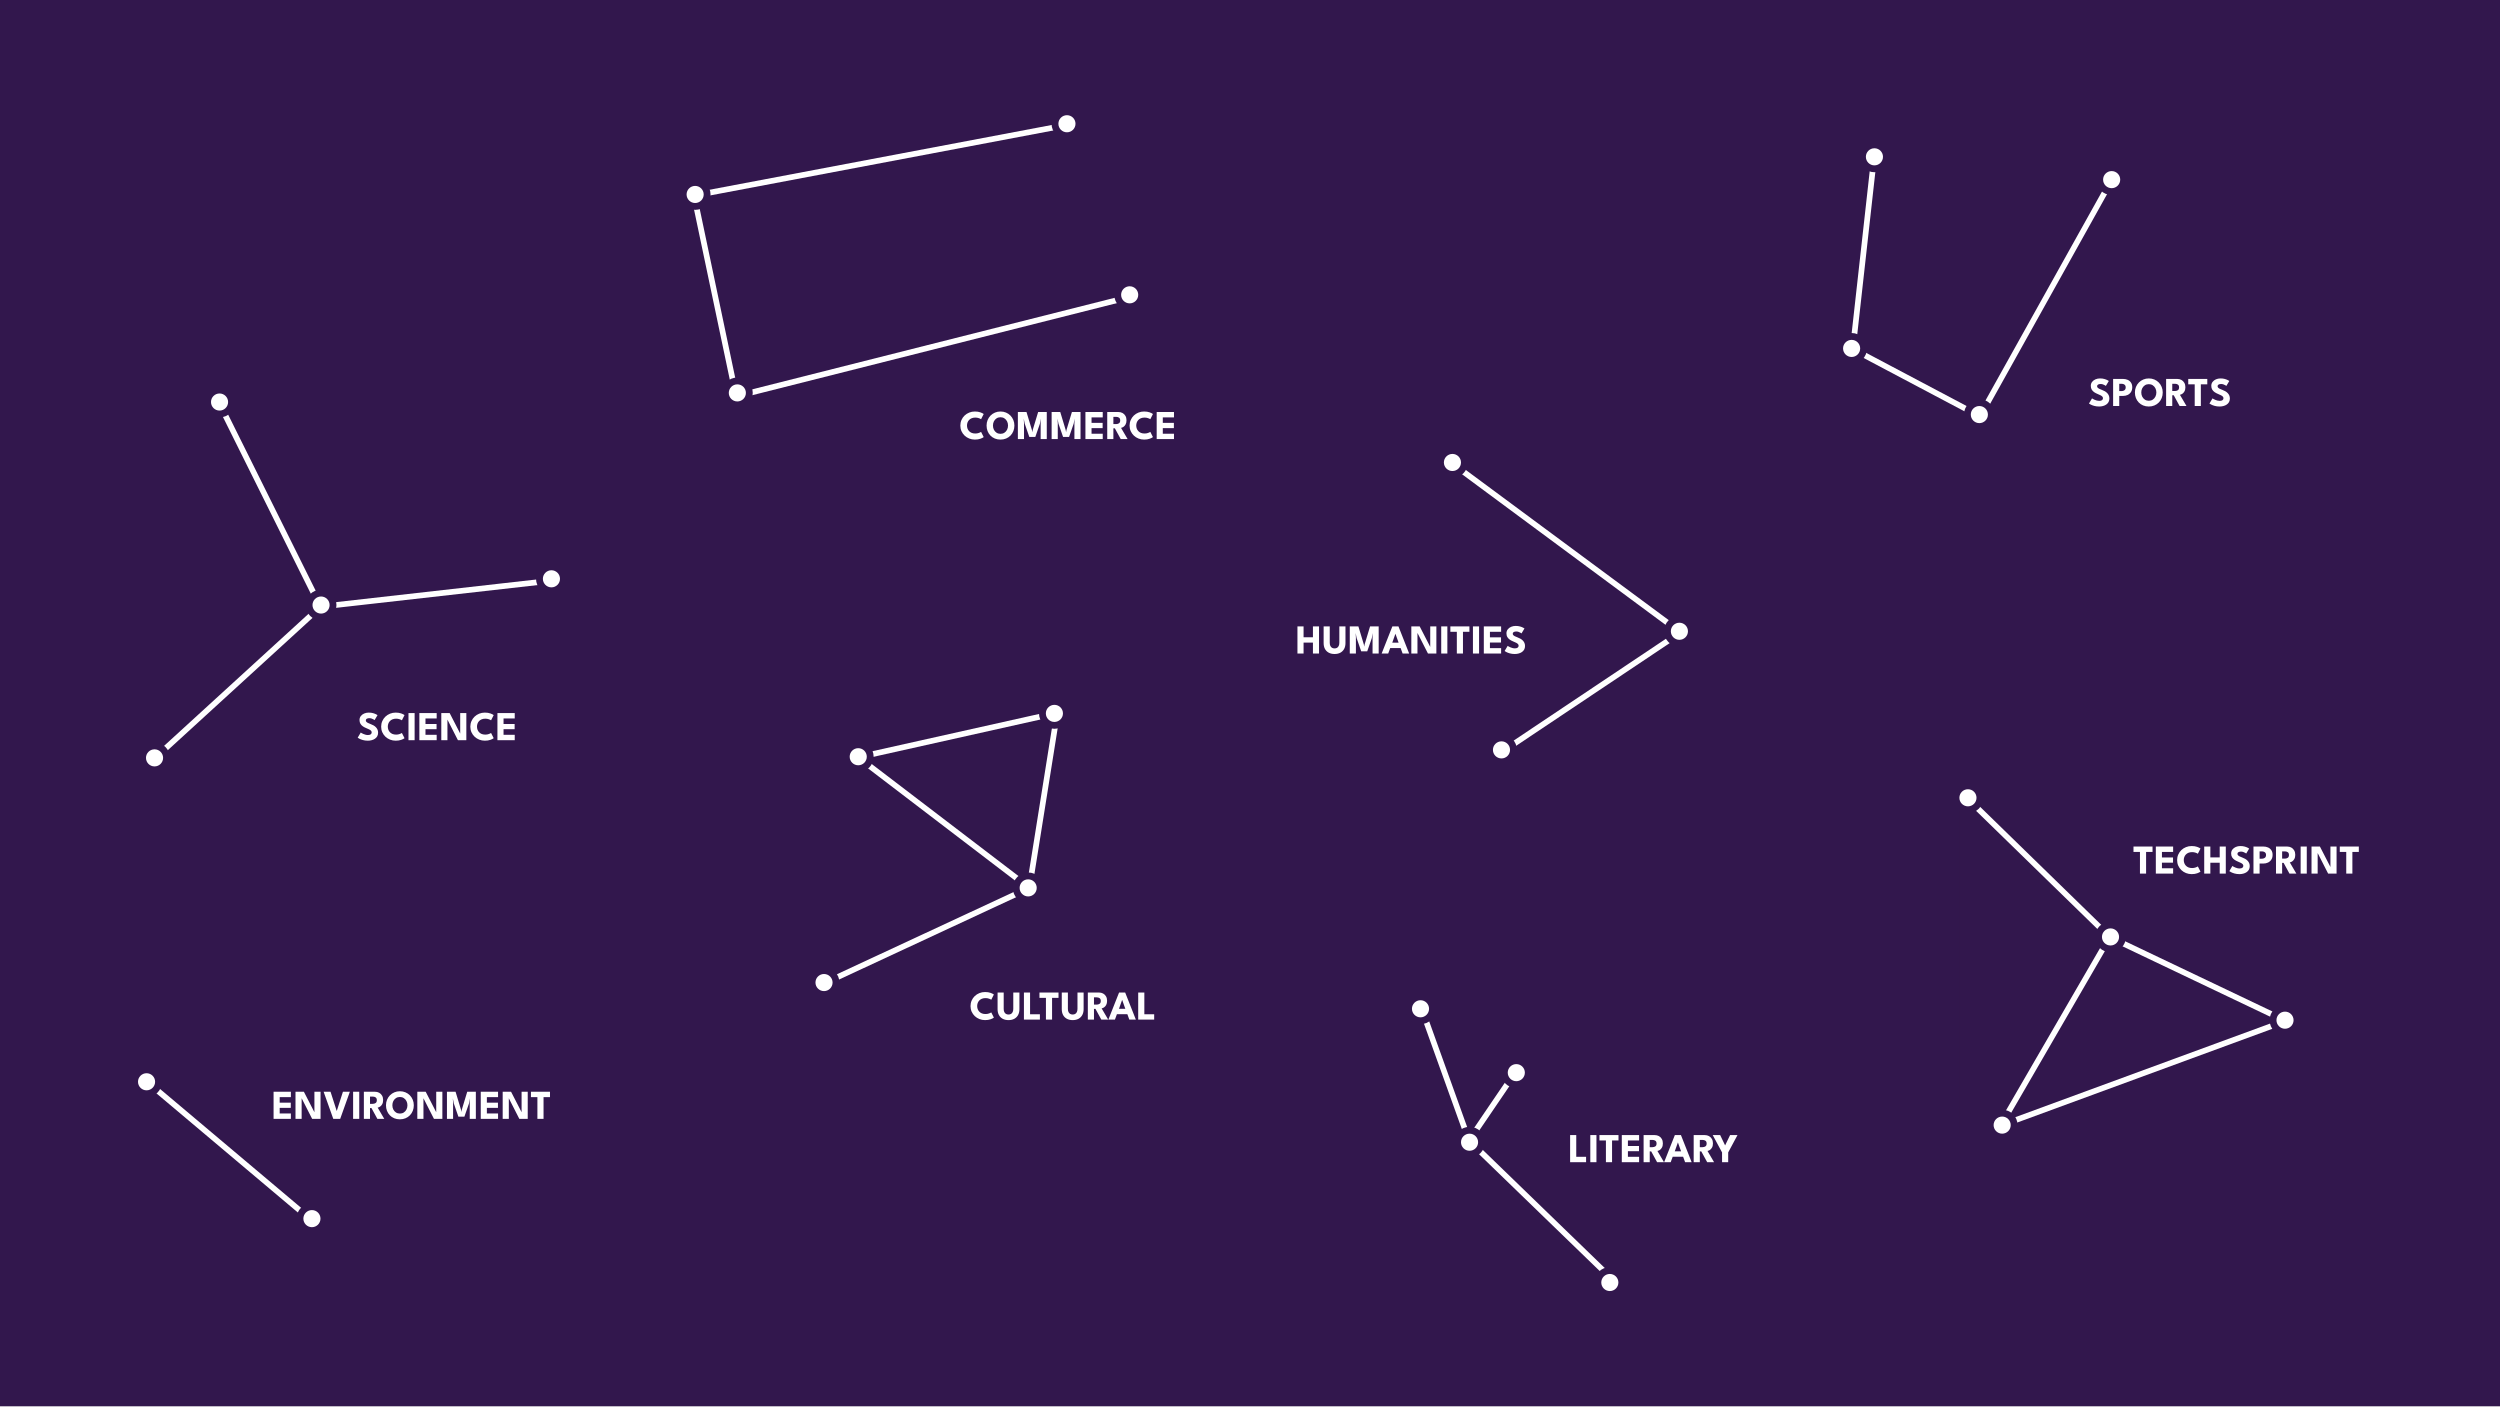
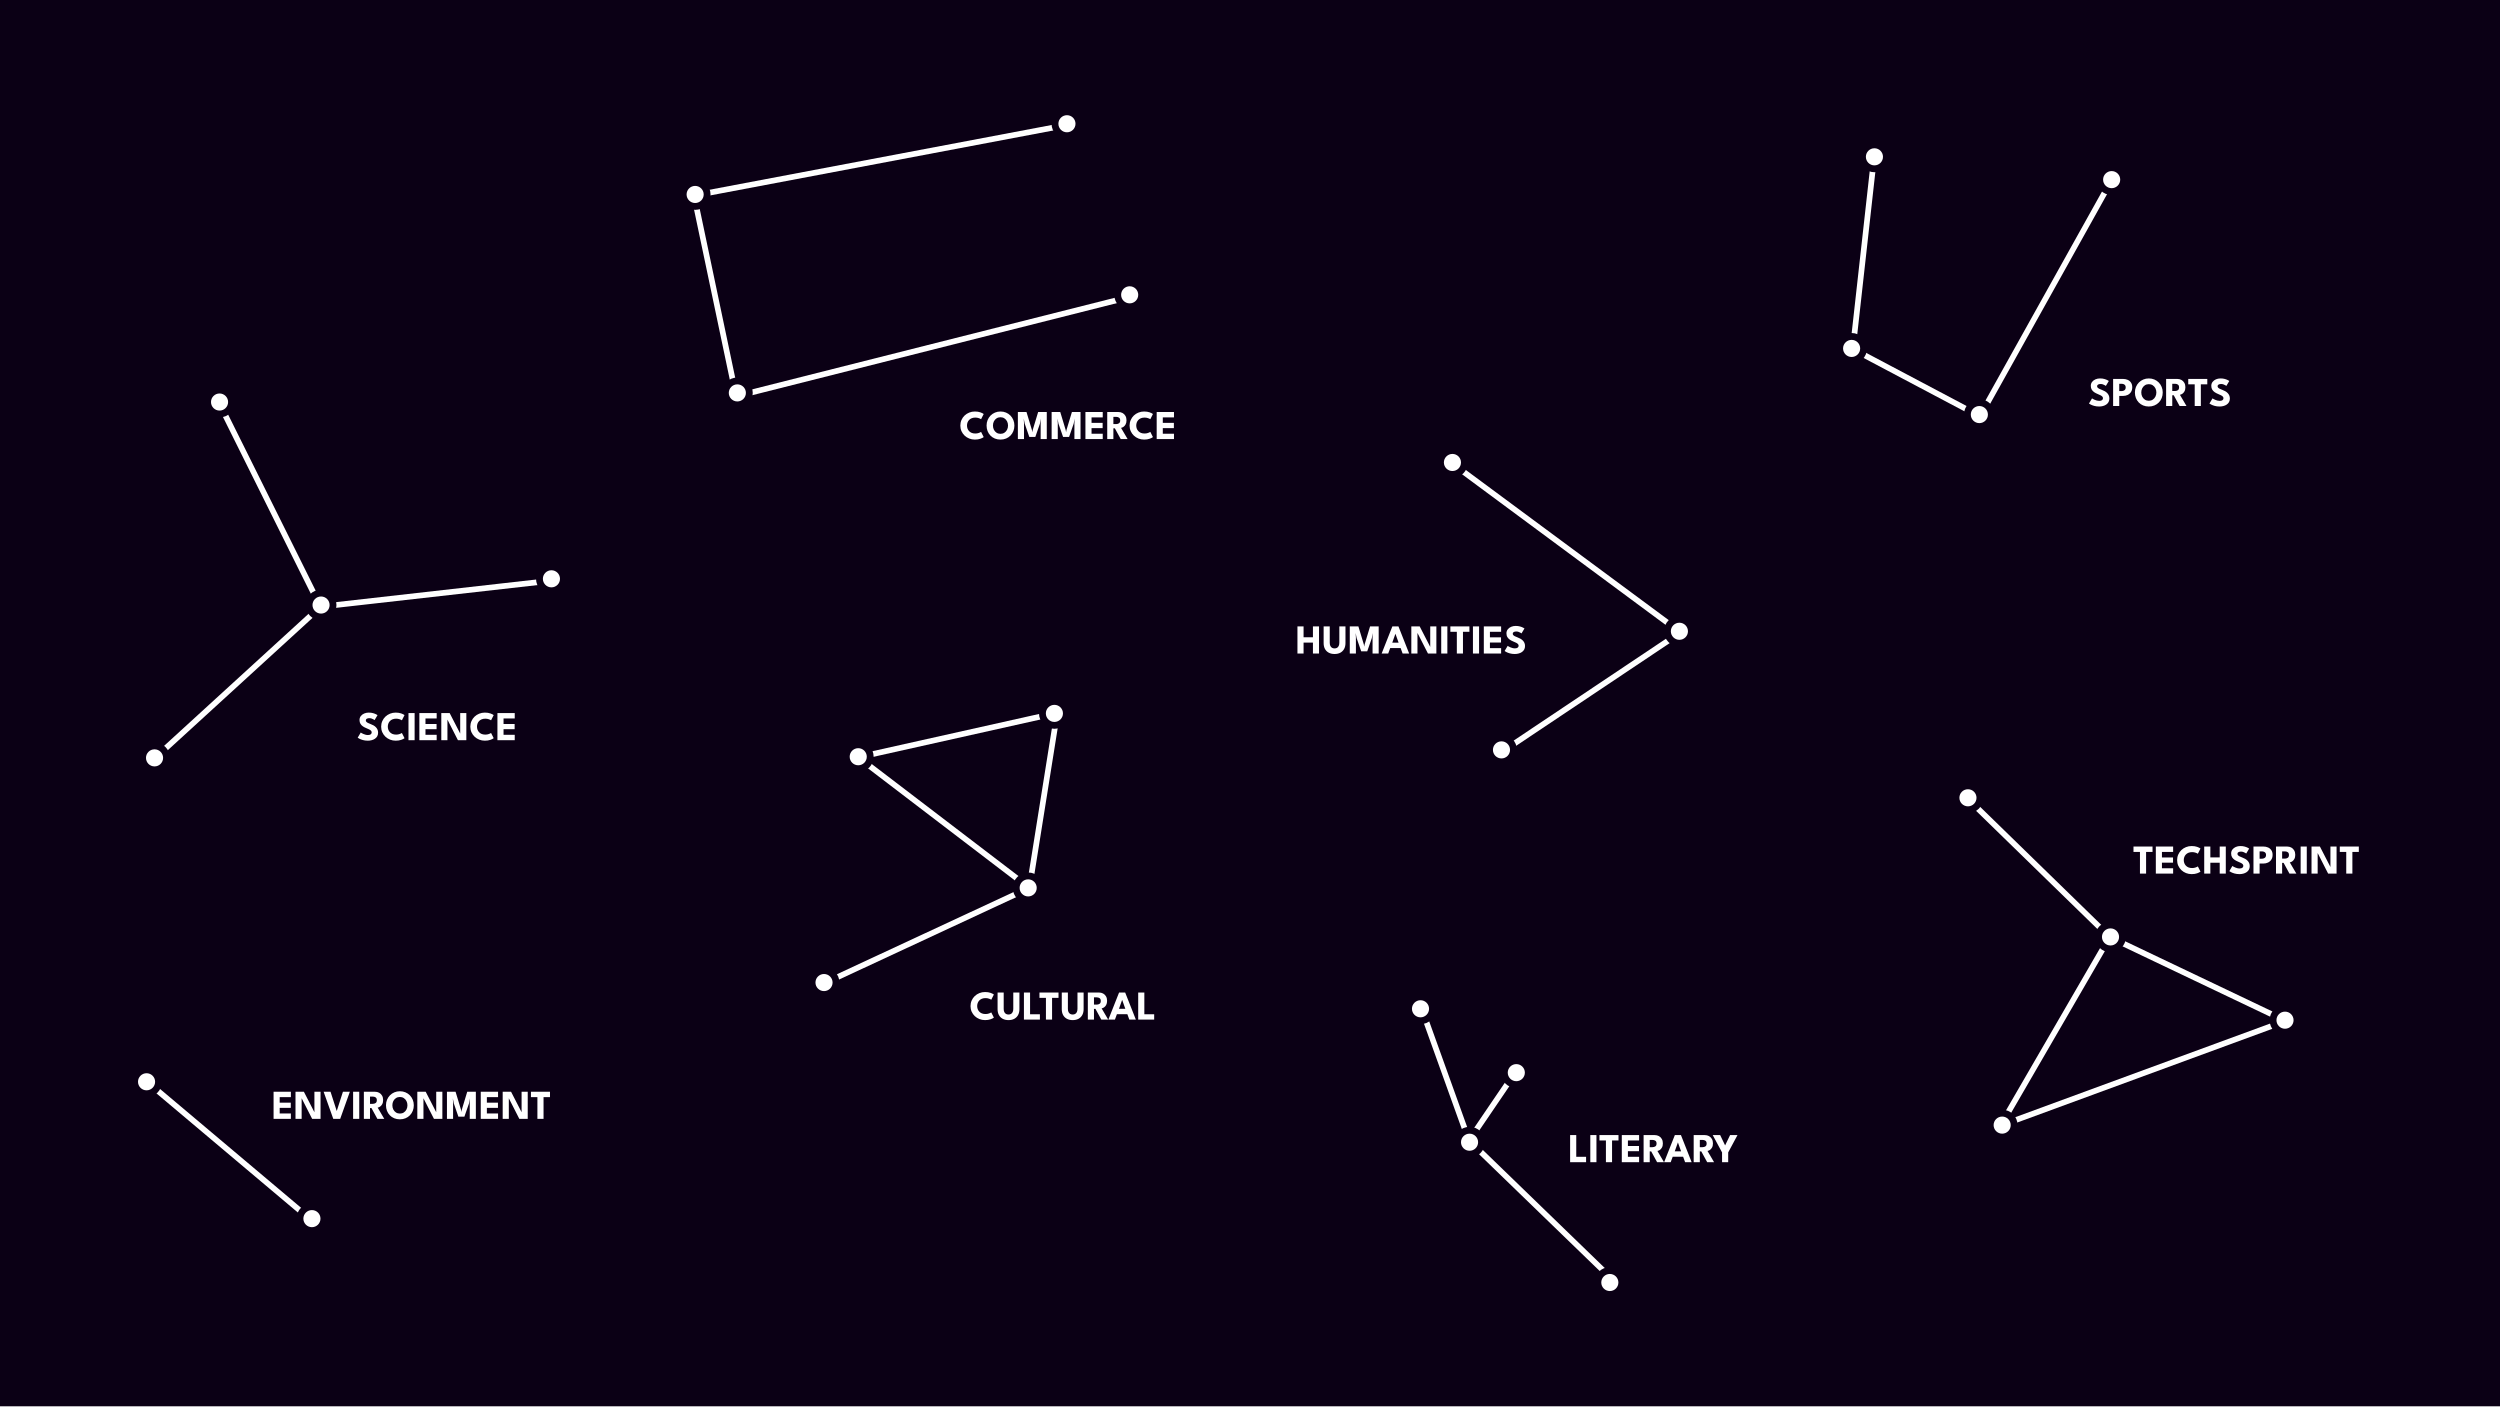
<svg xmlns="http://www.w3.org/2000/svg" width="2192" height="1233" viewBox="0 0 2192 1233" fill="none">
-   <rect width="2192" height="1233" fill="#32174D" />
+   <rect width="2192" height="1233" fill="#0b0015" />
  <g id="svg-techsprint">
-     <rect width="352" height="302" transform="translate(1718 692)" fill="#32174D" />
+     <rect width="352" height="302" transform="translate(1718 692)" fill="#0b0015" />
    <path d="M1726 701L1849.82 821.631M1849.82 821.631L2004 895.128L1753.96 987L1849.82 821.631Z" stroke="white" stroke-width="5" />
-     <circle cx="1725.5" cy="699.5" r="10.5" fill="white" stroke="#32174D" stroke-width="6" />
-     <circle cx="1755.5" cy="986.5" r="10.5" fill="white" stroke="#32174D" stroke-width="6" />
-     <circle cx="2003.5" cy="894.5" r="10.5" fill="white" stroke="#32174D" stroke-width="6" />
-     <circle cx="1850.5" cy="821.5" r="10.5" fill="white" stroke="#32174D" stroke-width="6" />
+     <circle cx="1725.5" cy="699.5" r="10.5" fill="white" stroke="#0b0015" stroke-width="6" />
+     <circle cx="1755.5" cy="986.5" r="10.5" fill="white" stroke="#0b0015" stroke-width="6" />
+     <circle cx="2003.5" cy="894.5" r="10.5" fill="white" stroke="#0b0015" stroke-width="6" />
+     <circle cx="1850.5" cy="821.5" r="10.5" fill="white" stroke="#0b0015" stroke-width="6" />
    <path d="M1876.31 746.956H1870.64V742.24H1887.34V746.956H1881.69V766H1876.31V746.956ZM1890.23 742.24H1905.4V746.956H1895.59V751.798H1905.31V756.37H1895.59V761.284H1905.4V766H1890.23V742.24ZM1922.04 761.104C1923.15 761.104 1924.15 760.942 1925.05 760.618C1925.96 760.294 1926.64 759.976 1927.08 759.664L1929.39 764.236C1928.82 764.716 1927.86 765.202 1926.49 765.694C1925.13 766.186 1923.52 766.432 1921.65 766.432C1919.89 766.432 1918.25 766.126 1916.71 765.514C1915.18 764.902 1913.82 764.044 1912.65 762.94C1911.48 761.824 1910.56 760.522 1909.89 759.034C1909.23 757.534 1908.9 755.908 1908.9 754.156C1908.9 752.404 1909.23 750.778 1909.89 749.278C1910.55 747.766 1911.46 746.452 1912.63 745.336C1913.8 744.22 1915.16 743.356 1916.7 742.744C1918.24 742.12 1919.89 741.808 1921.65 741.808C1923.52 741.808 1925.13 742.054 1926.49 742.546C1927.86 743.038 1928.82 743.524 1929.39 744.004L1927.08 748.576C1926.64 748.252 1925.96 747.934 1925.05 747.622C1924.15 747.298 1923.15 747.136 1922.04 747.136C1920.82 747.136 1919.75 747.328 1918.84 747.712C1917.93 748.084 1917.16 748.6 1916.55 749.26C1915.94 749.92 1915.48 750.664 1915.18 751.492C1914.88 752.32 1914.73 753.19 1914.73 754.102C1914.73 755.026 1914.88 755.908 1915.18 756.748C1915.48 757.576 1915.94 758.32 1916.55 758.98C1917.16 759.64 1917.93 760.162 1918.84 760.546C1919.75 760.918 1920.82 761.104 1922.04 761.104ZM1946.24 756.442H1938.03V766H1932.66V742.24H1938.03V751.744H1946.24V742.24H1951.58V766H1946.24V756.442ZM1964.31 741.808C1965.79 741.808 1967.08 741.97 1968.18 742.294C1969.29 742.618 1970.18 742.96 1970.85 743.32C1971.52 743.68 1971.93 743.92 1972.07 744.04L1969.48 748.378C1969.29 748.234 1968.96 748.024 1968.49 747.748C1968.03 747.472 1967.49 747.226 1966.85 747.01C1966.23 746.794 1965.57 746.686 1964.89 746.686C1963.97 746.686 1963.22 746.854 1962.64 747.19C1962.08 747.514 1961.79 748 1961.79 748.648C1961.79 749.092 1961.94 749.494 1962.24 749.854C1962.56 750.202 1963.02 750.538 1963.65 750.862C1964.28 751.174 1965.09 751.516 1966.06 751.888C1966.95 752.212 1967.78 752.596 1968.56 753.04C1969.34 753.484 1970.03 754.012 1970.61 754.624C1971.21 755.224 1971.69 755.92 1972.04 756.712C1972.38 757.504 1972.56 758.404 1972.56 759.412C1972.56 760.612 1972.31 761.656 1971.82 762.544C1971.33 763.42 1970.66 764.146 1969.8 764.722C1968.96 765.298 1968 765.724 1966.92 766C1965.86 766.288 1964.75 766.432 1963.59 766.432C1961.96 766.432 1960.5 766.246 1959.2 765.874C1957.92 765.502 1956.88 765.1 1956.09 764.668C1955.3 764.236 1954.82 763.948 1954.67 763.804L1957.35 759.286C1957.49 759.394 1957.77 759.568 1958.18 759.808C1958.6 760.048 1959.11 760.3 1959.71 760.564C1960.31 760.816 1960.94 761.032 1961.61 761.212C1962.3 761.392 1962.97 761.482 1963.63 761.482C1964.73 761.482 1965.56 761.272 1966.11 760.852C1966.67 760.42 1966.94 759.856 1966.94 759.16C1966.94 758.644 1966.77 758.182 1966.42 757.774C1966.07 757.366 1965.55 756.982 1964.85 756.622C1964.16 756.25 1963.29 755.86 1962.24 755.452C1961.2 755.032 1960.22 754.522 1959.31 753.922C1958.41 753.322 1957.68 752.572 1957.11 751.672C1956.55 750.772 1956.27 749.656 1956.27 748.324C1956.27 746.992 1956.64 745.84 1957.38 744.868C1958.14 743.884 1959.13 743.128 1960.35 742.6C1961.59 742.072 1962.91 741.808 1964.31 741.808ZM1975.84 742.24H1984.48C1986 742.24 1987.37 742.51 1988.6 743.05C1989.82 743.578 1990.79 744.388 1991.51 745.48C1992.25 746.56 1992.61 747.916 1992.61 749.548C1992.61 751.168 1992.25 752.548 1991.51 753.688C1990.79 754.816 1989.82 755.68 1988.6 756.28C1987.37 756.868 1986 757.162 1984.48 757.162H1981.22V766H1975.84V742.24ZM1981.22 752.914H1982.98C1983.71 752.914 1984.37 752.806 1984.94 752.59C1985.53 752.374 1986 752.032 1986.35 751.564C1986.7 751.084 1986.87 750.454 1986.87 749.674C1986.87 748.882 1986.7 748.258 1986.35 747.802C1986 747.334 1985.53 746.998 1984.94 746.794C1984.37 746.59 1983.71 746.488 1982.98 746.488H1981.22V752.914ZM1995.59 742.24H2005.28C2006.66 742.24 2007.89 742.528 2008.97 743.104C2010.05 743.68 2010.9 744.514 2011.52 745.606C2012.16 746.686 2012.48 747.976 2012.48 749.476C2012.48 750.976 2012.21 752.206 2011.67 753.166C2011.14 754.114 2010.5 754.828 2009.76 755.308C2009.01 755.776 2008.32 756.058 2007.69 756.154L2013.47 766H2007.42L2002.27 756.568H2000.97V766H1995.59V742.24ZM2000.97 752.842H2003.35C2004.31 752.842 2005.15 752.608 2005.87 752.14C2006.59 751.672 2006.95 750.844 2006.95 749.656C2006.95 748.468 2006.6 747.646 2005.89 747.19C2005.18 746.722 2004.35 746.488 2003.39 746.488H2000.97V752.842ZM2017.2 742.24H2022.58V766H2017.2V742.24ZM2031.73 747.172L2032.12 747.244V766H2026.74V742.24H2034.09L2043.72 760.96L2043.32 761.032V742.24H2048.7V766H2041.32L2031.73 747.172ZM2057.19 746.956H2051.52V742.24H2068.22V746.956H2062.57V766H2057.19V746.956Z" fill="white" />
  </g>
  <g id="svg-sports">
-     <rect width="341" height="241" transform="translate(1616 130)" fill="#32174D" />
+     <rect width="341" height="241" transform="translate(1616 130)" fill="#0b0015" />
    <path d="M1643.5 135.5L1624.5 306L1736 365L1852 157" stroke="white" stroke-width="5" />
-     <circle cx="1643.5" cy="137.5" r="10.5" fill="white" stroke="#32174D" stroke-width="6" />
-     <circle cx="1851.5" cy="157.5" r="10.5" fill="white" stroke="#32174D" stroke-width="6" />
-     <circle cx="1623.5" cy="305.5" r="10.5" fill="white" stroke="#32174D" stroke-width="6" />
-     <circle cx="1735.5" cy="363.5" r="10.5" fill="white" stroke="#32174D" stroke-width="6" />
+     <circle cx="1643.5" cy="137.5" r="10.5" fill="white" stroke="#0b0015" stroke-width="6" />
+     <circle cx="1851.5" cy="157.5" r="10.5" fill="white" stroke="#0b0015" stroke-width="6" />
+     <circle cx="1623.5" cy="305.5" r="10.5" fill="white" stroke="#0b0015" stroke-width="6" />
+     <circle cx="1735.5" cy="363.5" r="10.5" fill="white" stroke="#0b0015" stroke-width="6" />
    <path d="M1841.26 331.808C1842.73 331.808 1844.02 331.97 1845.13 332.294C1846.23 332.618 1847.12 332.96 1847.79 333.32C1848.46 333.68 1848.87 333.92 1849.02 334.04L1846.42 338.378C1846.23 338.234 1845.9 338.024 1845.43 337.748C1844.98 337.472 1844.43 337.226 1843.8 337.01C1843.17 336.794 1842.52 336.686 1841.83 336.686C1840.91 336.686 1840.16 336.854 1839.58 337.19C1839.02 337.514 1838.74 338 1838.74 338.648C1838.74 339.092 1838.89 339.494 1839.19 339.854C1839.5 340.202 1839.97 340.538 1840.59 340.862C1841.23 341.174 1842.03 341.516 1843 341.888C1843.89 342.212 1844.73 342.596 1845.51 343.04C1846.29 343.484 1846.97 344.012 1847.56 344.624C1848.16 345.224 1848.63 345.92 1848.98 346.712C1849.33 347.504 1849.5 348.404 1849.5 349.412C1849.5 350.612 1849.26 351.656 1848.76 352.544C1848.27 353.42 1847.6 354.146 1846.75 354.722C1845.91 355.298 1844.95 355.724 1843.87 356C1842.8 356.288 1841.69 356.432 1840.54 356.432C1838.91 356.432 1837.44 356.246 1836.15 355.874C1834.86 355.502 1833.82 355.1 1833.03 354.668C1832.24 354.236 1831.77 353.948 1831.61 353.804L1834.29 349.286C1834.44 349.394 1834.71 349.568 1835.12 349.808C1835.54 350.048 1836.05 350.3 1836.65 350.564C1837.25 350.816 1837.89 351.032 1838.56 351.212C1839.24 351.392 1839.91 351.482 1840.57 351.482C1841.68 351.482 1842.51 351.272 1843.06 350.852C1843.61 350.42 1843.89 349.856 1843.89 349.16C1843.89 348.644 1843.71 348.182 1843.36 347.774C1843.02 347.366 1842.49 346.982 1841.8 346.622C1841.1 346.25 1840.23 345.86 1839.19 345.452C1838.14 345.032 1837.17 344.522 1836.25 343.922C1835.35 343.322 1834.62 342.572 1834.06 341.672C1833.49 340.772 1833.21 339.656 1833.21 338.324C1833.21 336.992 1833.58 335.84 1834.33 334.868C1835.08 333.884 1836.07 333.128 1837.3 332.6C1838.53 332.072 1839.85 331.808 1841.26 331.808ZM1852.78 332.24H1861.42C1862.94 332.24 1864.32 332.51 1865.54 333.05C1866.77 333.578 1867.74 334.388 1868.46 335.48C1869.19 336.56 1869.56 337.916 1869.56 339.548C1869.56 341.168 1869.19 342.548 1868.46 343.688C1867.74 344.816 1866.77 345.68 1865.54 346.28C1864.32 346.868 1862.94 347.162 1861.42 347.162H1858.16V356H1852.78V332.24ZM1858.16 342.914H1859.93C1860.66 342.914 1861.31 342.806 1861.89 342.59C1862.48 342.374 1862.94 342.032 1863.29 341.564C1863.64 341.084 1863.81 340.454 1863.81 339.674C1863.81 338.882 1863.64 338.258 1863.29 337.802C1862.94 337.334 1862.48 336.998 1861.89 336.794C1861.31 336.59 1860.66 336.488 1859.93 336.488H1858.16V342.914ZM1877.48 344.102C1877.48 345.458 1877.76 346.688 1878.31 347.792C1878.88 348.884 1879.65 349.754 1880.63 350.402C1881.63 351.05 1882.78 351.374 1884.09 351.374C1885.4 351.374 1886.54 351.05 1887.53 350.402C1888.52 349.754 1889.3 348.884 1889.85 347.792C1890.41 346.688 1890.7 345.458 1890.7 344.102C1890.7 342.746 1890.41 341.522 1889.85 340.43C1889.3 339.338 1888.52 338.468 1887.53 337.82C1886.54 337.16 1885.4 336.83 1884.09 336.83C1882.78 336.83 1881.63 337.16 1880.63 337.82C1879.65 338.468 1878.88 339.338 1878.31 340.43C1877.76 341.522 1877.48 342.746 1877.48 344.102ZM1871.89 344.102C1871.89 342.374 1872.19 340.766 1872.8 339.278C1873.42 337.778 1874.27 336.47 1875.38 335.354C1876.48 334.238 1877.78 333.368 1879.27 332.744C1880.75 332.12 1882.36 331.808 1884.09 331.808C1885.84 331.808 1887.46 332.12 1888.93 332.744C1890.42 333.368 1891.71 334.238 1892.8 335.354C1893.91 336.47 1894.76 337.778 1895.36 339.278C1895.97 340.766 1896.28 342.374 1896.28 344.102C1896.28 345.842 1895.98 347.462 1895.39 348.962C1894.81 350.45 1893.97 351.758 1892.87 352.886C1891.78 354.002 1890.49 354.872 1889 355.496C1887.52 356.12 1885.88 356.432 1884.09 356.432C1882.27 356.432 1880.6 356.12 1879.1 355.496C1877.62 354.872 1876.33 354.002 1875.25 352.886C1874.17 351.758 1873.34 350.45 1872.75 348.962C1872.17 347.462 1871.89 345.842 1871.89 344.102ZM1899.25 332.24H1908.94C1910.32 332.24 1911.55 332.528 1912.63 333.104C1913.71 333.68 1914.56 334.514 1915.18 335.606C1915.82 336.686 1916.14 337.976 1916.14 339.476C1916.14 340.976 1915.87 342.206 1915.33 343.166C1914.8 344.114 1914.16 344.828 1913.42 345.308C1912.68 345.776 1911.99 346.058 1911.35 346.154L1917.13 356H1911.08L1905.93 346.568H1904.64V356H1899.25V332.24ZM1904.64 342.842H1907.01C1907.97 342.842 1908.81 342.608 1909.53 342.14C1910.25 341.672 1910.61 340.844 1910.61 339.656C1910.61 338.468 1910.26 337.646 1909.55 337.19C1908.84 336.722 1908.01 336.488 1907.05 336.488H1904.64V342.842ZM1924.32 336.956H1918.65V332.24H1935.35V336.956H1929.7V356H1924.32V336.956ZM1946.9 331.808C1948.38 331.808 1949.67 331.97 1950.77 332.294C1951.88 332.618 1952.76 332.96 1953.44 333.32C1954.11 333.68 1954.52 333.92 1954.66 334.04L1952.07 338.378C1951.88 338.234 1951.55 338.024 1951.08 337.748C1950.62 337.472 1950.08 337.226 1949.44 337.01C1948.82 336.794 1948.16 336.686 1947.48 336.686C1946.55 336.686 1945.8 336.854 1945.23 337.19C1944.66 337.514 1944.38 338 1944.38 338.648C1944.38 339.092 1944.53 339.494 1944.83 339.854C1945.14 340.202 1945.61 340.538 1946.24 340.862C1946.87 341.174 1947.68 341.516 1948.65 341.888C1949.54 342.212 1950.37 342.596 1951.15 343.04C1951.93 343.484 1952.61 344.012 1953.2 344.624C1953.8 345.224 1954.28 345.92 1954.62 346.712C1954.97 347.504 1955.15 348.404 1955.15 349.412C1955.15 350.612 1954.9 351.656 1954.41 352.544C1953.92 353.42 1953.24 354.146 1952.39 354.722C1951.55 355.298 1950.59 355.724 1949.51 356C1948.44 356.288 1947.33 356.432 1946.18 356.432C1944.55 356.432 1943.09 356.246 1941.79 355.874C1940.51 355.502 1939.47 355.1 1938.68 354.668C1937.88 354.236 1937.41 353.948 1937.25 353.804L1939.94 349.286C1940.08 349.394 1940.36 349.568 1940.76 349.808C1941.18 350.048 1941.69 350.3 1942.29 350.564C1942.89 350.816 1943.53 351.032 1944.2 351.212C1944.89 351.392 1945.56 351.482 1946.22 351.482C1947.32 351.482 1948.15 351.272 1948.7 350.852C1949.25 350.42 1949.53 349.856 1949.53 349.16C1949.53 348.644 1949.36 348.182 1949.01 347.774C1948.66 347.366 1948.14 346.982 1947.44 346.622C1946.75 346.25 1945.88 345.86 1944.83 345.452C1943.79 345.032 1942.81 344.522 1941.9 343.922C1941 343.322 1940.27 342.572 1939.7 341.672C1939.14 340.772 1938.86 339.656 1938.86 338.324C1938.86 336.992 1939.23 335.84 1939.97 334.868C1940.73 333.884 1941.72 333.128 1942.94 332.6C1944.18 332.072 1945.5 331.808 1946.9 331.808Z" fill="white" />
  </g>
  <g id="svg-literary">
-     <rect width="286" height="255" transform="translate(1238 877)" fill="#32174D" />
+     <rect width="286" height="255" transform="translate(1238 877)" fill="#0b0015" />
    <path d="M1246.5 884.5L1288 1000M1288 1000L1413.5 1121.5M1288 1000L1330.5 937.5" stroke="white" stroke-width="5" />
-     <circle cx="1288.5" cy="1001.5" r="10.5" fill="white" stroke="#32174D" stroke-width="6" />
-     <circle cx="1411.5" cy="1124.5" r="10.5" fill="white" stroke="#32174D" stroke-width="6" />
-     <circle cx="1329.5" cy="940.5" r="10.5" fill="white" stroke="#32174D" stroke-width="6" />
-     <circle cx="1245.5" cy="884.5" r="10.5" fill="white" stroke="#32174D" stroke-width="6" />
+     <circle cx="1288.5" cy="1001.5" r="10.5" fill="white" stroke="#0b0015" stroke-width="6" />
+     <circle cx="1411.5" cy="1124.5" r="10.5" fill="white" stroke="#0b0015" stroke-width="6" />
+     <circle cx="1329.5" cy="940.5" r="10.5" fill="white" stroke="#0b0015" stroke-width="6" />
+     <circle cx="1245.5" cy="884.5" r="10.5" fill="white" stroke="#0b0015" stroke-width="6" />
    <path d="M1376.68 995.24H1382.06V1014.28H1390.68V1019H1376.68V995.24ZM1394.38 995.24H1399.76V1019H1394.38V995.24ZM1408.07 999.956H1402.4V995.24H1419.1V999.956H1413.45V1019H1408.07V999.956ZM1421.99 995.24H1437.16V999.956H1427.35V1004.8H1437.07V1009.37H1427.35V1014.28H1437.16V1019H1421.99V995.24ZM1441.11 995.24H1450.8C1452.18 995.24 1453.41 995.528 1454.49 996.104C1455.57 996.68 1456.42 997.514 1457.04 998.606C1457.68 999.686 1458 1000.98 1458 1002.48C1458 1003.98 1457.73 1005.21 1457.19 1006.17C1456.66 1007.11 1456.02 1007.83 1455.28 1008.31C1454.53 1008.78 1453.84 1009.06 1453.21 1009.15L1458.99 1019H1452.94L1447.79 1009.57H1446.49V1019H1441.11V995.24ZM1446.49 1005.84H1448.87C1449.83 1005.84 1450.67 1005.61 1451.39 1005.14C1452.11 1004.67 1452.47 1003.84 1452.47 1002.66C1452.47 1001.47 1452.12 1000.65 1451.41 1000.19C1450.7 999.722 1449.87 999.488 1448.91 999.488H1446.49V1005.84ZM1468.51 995.24H1473.85L1483.23 1019H1477.49L1475.76 1014.23H1466.62L1464.87 1019H1459.11L1468.51 995.24ZM1468.42 1009.51H1473.98L1471.22 1001.72H1471.17L1468.42 1009.51ZM1485.02 995.24H1494.71C1496.09 995.24 1497.32 995.528 1498.4 996.104C1499.48 996.68 1500.33 997.514 1500.95 998.606C1501.59 999.686 1501.91 1000.98 1501.91 1002.48C1501.91 1003.98 1501.64 1005.21 1501.1 1006.17C1500.57 1007.11 1499.93 1007.83 1499.19 1008.31C1498.44 1008.78 1497.75 1009.06 1497.12 1009.15L1502.9 1019H1496.85L1491.7 1009.57H1490.4V1019H1485.02V995.24ZM1490.4 1005.84H1492.78C1493.74 1005.84 1494.58 1005.61 1495.3 1005.14C1496.02 1004.67 1496.38 1003.84 1496.38 1002.66C1496.38 1001.47 1496.03 1000.65 1495.32 1000.19C1494.61 999.722 1493.78 999.488 1492.82 999.488H1490.4V1005.84ZM1509.9 1010.45L1501.71 995.24H1508.24L1512.58 1004.29L1516.94 995.24H1523.44L1515.28 1010.45V1019H1509.9V1010.45Z" fill="white" />
  </g>
  <g id="svg-humanities">
-     <rect width="344" height="267" transform="translate(1136 398)" fill="#32174D" />
+     <rect width="344" height="267" transform="translate(1136 398)" fill="#0b0015" />
    <path d="M1151.18 563.442H1142.97V573H1137.6V549.24H1142.97V558.744H1151.18V549.24H1156.52V573H1151.18V563.442ZM1174.33 549.24H1179.71V563.838C1179.71 565.794 1179.33 567.492 1178.56 568.932C1177.79 570.36 1176.69 571.47 1175.27 572.262C1173.84 573.042 1172.13 573.432 1170.15 573.432C1168.16 573.432 1166.45 573.042 1165.01 572.262C1163.57 571.47 1162.46 570.36 1161.69 568.932C1160.94 567.492 1160.56 565.794 1160.56 563.838V549.24H1165.92V563.55C1165.92 564.63 1166.09 565.542 1166.43 566.286C1166.78 567.03 1167.27 567.594 1167.9 567.978C1168.54 568.35 1169.29 568.536 1170.15 568.536C1171.01 568.536 1171.74 568.35 1172.37 567.978C1172.99 567.594 1173.47 567.03 1173.81 566.286C1174.16 565.542 1174.33 564.63 1174.33 563.55V549.24ZM1208.83 549.24V573H1203.46V559.014L1203.7 555.036L1202.78 559.59L1198.78 571.092H1193.51L1189.53 559.59L1188.63 555.036L1188.86 559.014V573H1183.48V549.24H1191.04L1195.83 565.098L1196.15 566.988L1196.48 565.098L1201.27 549.24H1208.83ZM1220.82 549.24H1226.17L1235.55 573H1229.8L1228.08 568.23H1218.93L1217.19 573H1211.43L1220.82 549.24ZM1220.73 563.514H1226.3L1223.54 555.72H1223.49L1220.73 563.514ZM1242.43 554.172L1242.83 554.244V573H1237.45V549.24H1244.79L1254.42 567.96L1254.03 568.032V549.24H1259.41V573H1252.03L1242.43 554.172ZM1263.66 549.24H1269.04V573H1263.66V549.24ZM1277.35 553.956H1271.68V549.24H1288.38V553.956H1282.73V573H1277.35V553.956ZM1291.47 549.24H1296.85V573H1291.47V549.24ZM1301.01 549.24H1316.18V553.956H1306.37V558.798H1316.09V563.37H1306.37V568.284H1316.18V573H1301.01V549.24ZM1328.9 548.808C1330.37 548.808 1331.66 548.97 1332.77 549.294C1333.87 549.618 1334.76 549.96 1335.43 550.32C1336.1 550.68 1336.51 550.92 1336.66 551.04L1334.06 555.378C1333.87 555.234 1333.54 555.024 1333.07 554.748C1332.62 554.472 1332.07 554.226 1331.44 554.01C1330.81 553.794 1330.16 553.686 1329.47 553.686C1328.55 553.686 1327.8 553.854 1327.22 554.19C1326.66 554.514 1326.38 555 1326.38 555.648C1326.38 556.092 1326.53 556.494 1326.83 556.854C1327.14 557.202 1327.61 557.538 1328.23 557.862C1328.87 558.174 1329.67 558.516 1330.64 558.888C1331.53 559.212 1332.37 559.596 1333.15 560.04C1333.93 560.484 1334.61 561.012 1335.2 561.624C1335.8 562.224 1336.27 562.92 1336.62 563.712C1336.97 564.504 1337.14 565.404 1337.14 566.412C1337.14 567.612 1336.9 568.656 1336.4 569.544C1335.91 570.42 1335.24 571.146 1334.39 571.722C1333.55 572.298 1332.59 572.724 1331.51 573C1330.44 573.288 1329.33 573.432 1328.18 573.432C1326.55 573.432 1325.08 573.246 1323.79 572.874C1322.5 572.502 1321.46 572.1 1320.67 571.668C1319.88 571.236 1319.41 570.948 1319.25 570.804L1321.93 566.286C1322.08 566.394 1322.35 566.568 1322.76 566.808C1323.18 567.048 1323.69 567.3 1324.29 567.564C1324.89 567.816 1325.53 568.032 1326.2 568.212C1326.88 568.392 1327.55 568.482 1328.21 568.482C1329.32 568.482 1330.15 568.272 1330.7 567.852C1331.25 567.42 1331.53 566.856 1331.53 566.16C1331.53 565.644 1331.35 565.182 1331 564.774C1330.66 564.366 1330.13 563.982 1329.44 563.622C1328.74 563.25 1327.87 562.86 1326.83 562.452C1325.78 562.032 1324.81 561.522 1323.89 560.922C1322.99 560.322 1322.26 559.572 1321.7 558.672C1321.13 557.772 1320.85 556.656 1320.85 555.324C1320.85 553.992 1321.22 552.84 1321.97 551.868C1322.72 550.884 1323.71 550.128 1324.94 549.6C1326.17 549.072 1327.49 548.808 1328.9 548.808Z" fill="white" />
    <path d="M1273.5 406.5L1473.5 554.5L1318 658.5" stroke="white" stroke-width="5" />
-     <circle cx="1273.5" cy="405.5" r="10.5" fill="white" stroke="#32174D" stroke-width="6" />
-     <circle cx="1472.5" cy="553.5" r="10.5" fill="white" stroke="#32174D" stroke-width="6" />
-     <circle cx="1316.5" cy="657.5" r="10.5" fill="white" stroke="#32174D" stroke-width="6" />
+     <circle cx="1273.5" cy="405.5" r="10.5" fill="white" stroke="#0b0015" stroke-width="6" />
+     <circle cx="1472.5" cy="553.5" r="10.5" fill="white" stroke="#0b0015" stroke-width="6" />
+     <circle cx="1316.5" cy="657.5" r="10.5" fill="white" stroke="#0b0015" stroke-width="6" />
  </g>
  <g id="svg-environment">
-     <rect width="363" height="135" transform="translate(121 941)" fill="#32174D" />
+     <rect width="363" height="135" transform="translate(121 941)" fill="#0b0015" />
    <path d="M126 946L272 1069" stroke="white" stroke-width="5" />
    <path d="M239.869 957.24H255.043V961.956H245.233V966.798H254.953V971.37H245.233V976.284H255.043V981H239.869V957.24ZM264.085 962.172L264.481 962.244V981H259.099V957.24H266.443L276.073 975.96L275.677 976.032V957.24H281.059V981H273.679L264.085 962.172ZM298.291 981H292.207L283.747 957.24H289.813L295.249 974.142L300.685 957.24H306.751L298.291 981ZM309.606 957.24H314.988V981H309.606V957.24ZM319.038 957.24H328.722C330.102 957.24 331.332 957.528 332.412 958.104C333.492 958.68 334.344 959.514 334.968 960.606C335.604 961.686 335.922 962.976 335.922 964.476C335.922 965.976 335.652 967.206 335.112 968.166C334.584 969.114 333.948 969.828 333.204 970.308C332.46 970.776 331.77 971.058 331.134 971.154L336.912 981H330.864L325.716 971.568H324.42V981H319.038V957.24ZM324.42 967.842H326.796C327.756 967.842 328.596 967.608 329.316 967.14C330.036 966.672 330.396 965.844 330.396 964.656C330.396 963.468 330.042 962.646 329.334 962.19C328.626 961.722 327.792 961.488 326.832 961.488H324.42V967.842ZM344.027 969.102C344.027 970.458 344.303 971.688 344.855 972.792C345.419 973.884 346.193 974.754 347.177 975.402C348.173 976.05 349.325 976.374 350.633 976.374C351.941 976.374 353.087 976.05 354.071 975.402C355.067 974.754 355.841 973.884 356.393 972.792C356.957 971.688 357.239 970.458 357.239 969.102C357.239 967.746 356.957 966.522 356.393 965.43C355.841 964.338 355.067 963.468 354.071 962.82C353.087 962.16 351.941 961.83 350.633 961.83C349.325 961.83 348.173 962.16 347.177 962.82C346.193 963.468 345.419 964.338 344.855 965.43C344.303 966.522 344.027 967.746 344.027 969.102ZM338.429 969.102C338.429 967.374 338.735 965.766 339.347 964.278C339.959 962.778 340.817 961.47 341.921 960.354C343.025 959.238 344.321 958.368 345.809 957.744C347.297 957.12 348.905 956.808 350.633 956.808C352.385 956.808 353.999 957.12 355.475 957.744C356.963 958.368 358.253 959.238 359.345 960.354C360.449 961.47 361.301 962.778 361.901 964.278C362.513 965.766 362.819 967.374 362.819 969.102C362.819 970.842 362.525 972.462 361.937 973.962C361.349 975.45 360.509 976.758 359.417 977.886C358.325 979.002 357.035 979.872 355.547 980.496C354.059 981.12 352.421 981.432 350.633 981.432C348.809 981.432 347.147 981.12 345.647 980.496C344.159 979.872 342.875 979.002 341.795 977.886C340.715 976.758 339.881 975.45 339.293 973.962C338.717 972.462 338.429 970.842 338.429 969.102ZM370.89 962.172L371.286 962.244V981H365.904V957.24H373.248L382.878 975.96L382.482 976.032V957.24H387.864V981H380.484L370.89 962.172ZM417.228 957.24V981H411.864V967.014L412.098 963.036L411.18 967.59L407.184 979.092H401.91L397.932 967.59L397.032 963.036L397.266 967.014V981H391.884V957.24H399.444L404.232 973.098L404.556 974.988L404.88 973.098L409.668 957.24H417.228ZM421.521 957.24H436.695V961.956H426.885V966.798H436.605V971.37H426.885V976.284H436.695V981H421.521V957.24ZM445.738 962.172L446.134 962.244V981H440.752V957.24H448.096L457.726 975.96L457.33 976.032V957.24H462.712V981H455.332L445.738 962.172ZM471.195 961.956H465.525V957.24H482.229V961.956H476.577V981H471.195V961.956Z" fill="white" />
-     <circle cx="128.5" cy="948.5" r="10.5" fill="white" stroke="#32174D" stroke-width="6" />
-     <circle cx="273.5" cy="1068.5" r="10.5" fill="white" stroke="#32174D" stroke-width="6" />
+     <circle cx="128.5" cy="948.5" r="10.5" fill="white" stroke="#0b0015" stroke-width="6" />
+     <circle cx="273.5" cy="1068.5" r="10.5" fill="white" stroke="#0b0015" stroke-width="6" />
  </g>
  <g id="svg-commerce">
-     <rect width="430" height="292" transform="translate(602 101)" fill="#32174D" />
+     <rect width="430" height="292" transform="translate(602 101)" fill="#0b0015" />
    <path d="M855.162 380.104C856.266 380.104 857.268 379.942 858.168 379.618C859.08 379.294 859.758 378.976 860.202 378.664L862.506 383.236C861.942 383.716 860.976 384.202 859.608 384.694C858.252 385.186 856.638 385.432 854.766 385.432C853.014 385.432 851.37 385.126 849.834 384.514C848.298 383.902 846.942 383.044 845.766 381.94C844.602 380.824 843.684 379.522 843.012 378.034C842.352 376.534 842.022 374.908 842.022 373.156C842.022 371.404 842.352 369.778 843.012 368.278C843.672 366.766 844.584 365.452 845.748 364.336C846.924 363.22 848.28 362.356 849.816 361.744C851.364 361.12 853.014 360.808 854.766 360.808C856.638 360.808 858.252 361.054 859.608 361.546C860.976 362.038 861.942 362.524 862.506 363.004L860.202 367.576C859.758 367.252 859.08 366.934 858.168 366.622C857.268 366.298 856.266 366.136 855.162 366.136C853.938 366.136 852.87 366.328 851.958 366.712C851.046 367.084 850.284 367.6 849.672 368.26C849.06 368.92 848.604 369.664 848.304 370.492C848.004 371.32 847.854 372.19 847.854 373.102C847.854 374.026 848.004 374.908 848.304 375.748C848.604 376.576 849.06 377.32 849.672 377.98C850.284 378.64 851.046 379.162 851.958 379.546C852.87 379.918 853.938 380.104 855.162 380.104ZM870.625 373.102C870.625 374.458 870.901 375.688 871.453 376.792C872.017 377.884 872.791 378.754 873.775 379.402C874.771 380.05 875.923 380.374 877.231 380.374C878.539 380.374 879.685 380.05 880.669 379.402C881.665 378.754 882.439 377.884 882.991 376.792C883.555 375.688 883.837 374.458 883.837 373.102C883.837 371.746 883.555 370.522 882.991 369.43C882.439 368.338 881.665 367.468 880.669 366.82C879.685 366.16 878.539 365.83 877.231 365.83C875.923 365.83 874.771 366.16 873.775 366.82C872.791 367.468 872.017 368.338 871.453 369.43C870.901 370.522 870.625 371.746 870.625 373.102ZM865.027 373.102C865.027 371.374 865.333 369.766 865.945 368.278C866.557 366.778 867.415 365.47 868.519 364.354C869.623 363.238 870.919 362.368 872.407 361.744C873.895 361.12 875.503 360.808 877.231 360.808C878.983 360.808 880.597 361.12 882.073 361.744C883.561 362.368 884.851 363.238 885.943 364.354C887.047 365.47 887.899 366.778 888.499 368.278C889.111 369.766 889.417 371.374 889.417 373.102C889.417 374.842 889.123 376.462 888.535 377.962C887.947 379.45 887.107 380.758 886.015 381.886C884.923 383.002 883.633 383.872 882.145 384.496C880.657 385.12 879.019 385.432 877.231 385.432C875.407 385.432 873.745 385.12 872.245 384.496C870.757 383.872 869.473 383.002 868.393 381.886C867.313 380.758 866.479 379.45 865.891 377.962C865.315 376.462 865.027 374.842 865.027 373.102ZM917.81 361.24V385H912.446V371.014L912.68 367.036L911.762 371.59L907.766 383.092H902.492L898.514 371.59L897.614 367.036L897.848 371.014V385H892.466V361.24H900.026L904.814 377.098L905.138 378.988L905.462 377.098L910.25 361.24H917.81ZM947.411 361.24V385H942.047V371.014L942.281 367.036L941.363 371.59L937.367 383.092H932.093L928.115 371.59L927.215 367.036L927.449 371.014V385H922.067V361.24H929.627L934.415 377.098L934.739 378.988L935.063 377.098L939.851 361.24H947.411ZM951.705 361.24H966.879V365.956H957.069V370.798H966.789V375.37H957.069V380.284H966.879V385H951.705V361.24ZM970.827 361.24H980.511C981.891 361.24 983.121 361.528 984.201 362.104C985.281 362.68 986.133 363.514 986.757 364.606C987.393 365.686 987.711 366.976 987.711 368.476C987.711 369.976 987.441 371.206 986.901 372.166C986.373 373.114 985.737 373.828 984.993 374.308C984.249 374.776 983.559 375.058 982.923 375.154L988.701 385H982.653L977.505 375.568H976.209V385H970.827V361.24ZM976.209 371.842H978.585C979.545 371.842 980.385 371.608 981.105 371.14C981.825 370.672 982.185 369.844 982.185 368.656C982.185 367.468 981.831 366.646 981.123 366.19C980.415 365.722 979.581 365.488 978.621 365.488H976.209V371.842ZM1003.56 380.104C1004.66 380.104 1005.66 379.942 1006.56 379.618C1007.47 379.294 1008.15 378.976 1008.6 378.664L1010.9 383.236C1010.34 383.716 1009.37 384.202 1008 384.694C1006.65 385.186 1005.03 385.432 1003.16 385.432C1001.41 385.432 999.764 385.126 998.228 384.514C996.692 383.902 995.336 383.044 994.16 381.94C992.996 380.824 992.078 379.522 991.406 378.034C990.746 376.534 990.416 374.908 990.416 373.156C990.416 371.404 990.746 369.778 991.406 368.278C992.066 366.766 992.978 365.452 994.142 364.336C995.318 363.22 996.674 362.356 998.21 361.744C999.758 361.12 1001.41 360.808 1003.16 360.808C1005.03 360.808 1006.65 361.054 1008 361.546C1009.37 362.038 1010.34 362.524 1010.9 363.004L1008.6 367.576C1008.15 367.252 1007.47 366.934 1006.56 366.622C1005.66 366.298 1004.66 366.136 1003.56 366.136C1002.33 366.136 1001.26 366.328 1000.35 366.712C999.44 367.084 998.678 367.6 998.066 368.26C997.454 368.92 996.998 369.664 996.698 370.492C996.398 371.32 996.248 372.19 996.248 373.102C996.248 374.026 996.398 374.908 996.698 375.748C996.998 376.576 997.454 377.32 998.066 377.98C998.678 378.64 999.44 379.162 1000.35 379.546C1001.26 379.918 1002.33 380.104 1003.56 380.104ZM1014.18 361.24H1029.35V365.956H1019.54V370.798H1029.26V375.37H1019.54V380.284H1029.35V385H1014.18V361.24Z" fill="white" />
    <path d="M936 109.5L608.5 171.5L645.5 347.5L990 260.5" stroke="white" stroke-width="5" />
-     <circle cx="609.5" cy="170.5" r="10.5" fill="white" stroke="#32174D" stroke-width="6" />
-     <circle cx="935.5" cy="108.5" r="10.5" fill="white" stroke="#32174D" stroke-width="6" />
-     <circle cx="990.5" cy="258.5" r="10.5" fill="white" stroke="#32174D" stroke-width="6" />
-     <circle cx="646.5" cy="344.5" r="10.5" fill="white" stroke="#32174D" stroke-width="6" />
+     <circle cx="609.5" cy="170.5" r="10.5" fill="white" stroke="#0b0015" stroke-width="6" />
+     <circle cx="935.5" cy="108.5" r="10.5" fill="white" stroke="#0b0015" stroke-width="6" />
+     <circle cx="990.5" cy="258.5" r="10.5" fill="white" stroke="#0b0015" stroke-width="6" />
+     <circle cx="646.5" cy="344.5" r="10.5" fill="white" stroke="#0b0015" stroke-width="6" />
  </g>
  <g id="svg-science">
-     <rect width="363" height="327" transform="translate(128 345)" fill="#32174D" />
+     <rect width="363" height="327" transform="translate(128 345)" fill="#0b0015" />
    <path d="M323.269 624.808C324.745 624.808 326.035 624.97 327.139 625.294C328.243 625.618 329.131 625.96 329.803 626.32C330.475 626.68 330.883 626.92 331.027 627.04L328.435 631.378C328.243 631.234 327.913 631.024 327.445 630.748C326.989 630.472 326.443 630.226 325.807 630.01C325.183 629.794 324.529 629.686 323.845 629.686C322.921 629.686 322.171 629.854 321.595 630.19C321.031 630.514 320.749 631 320.749 631.648C320.749 632.092 320.899 632.494 321.199 632.854C321.511 633.202 321.979 633.538 322.603 633.862C323.239 634.174 324.043 634.516 325.015 634.888C325.903 635.212 326.737 635.596 327.517 636.04C328.297 636.484 328.981 637.012 329.569 637.624C330.169 638.224 330.643 638.92 330.991 639.712C331.339 640.504 331.513 641.404 331.513 642.412C331.513 643.612 331.267 644.656 330.775 645.544C330.283 646.42 329.611 647.146 328.759 647.722C327.919 648.298 326.959 648.724 325.879 649C324.811 649.288 323.701 649.432 322.549 649.432C320.917 649.432 319.453 649.246 318.157 648.874C316.873 648.502 315.835 648.1 315.043 647.668C314.251 647.236 313.777 646.948 313.621 646.804L316.303 642.286C316.447 642.394 316.723 642.568 317.131 642.808C317.551 643.048 318.061 643.3 318.661 643.564C319.261 643.816 319.897 644.032 320.569 644.212C321.253 644.392 321.925 644.482 322.585 644.482C323.689 644.482 324.517 644.272 325.069 643.852C325.621 643.42 325.897 642.856 325.897 642.16C325.897 641.644 325.723 641.182 325.375 640.774C325.027 640.366 324.505 639.982 323.809 639.622C323.113 639.25 322.243 638.86 321.199 638.452C320.155 638.032 319.177 637.522 318.265 636.922C317.365 636.322 316.633 635.572 316.069 634.672C315.505 633.772 315.223 632.656 315.223 631.324C315.223 629.992 315.595 628.84 316.339 627.868C317.095 626.884 318.085 626.128 319.309 625.6C320.545 625.072 321.865 624.808 323.269 624.808ZM347.338 644.104C348.442 644.104 349.444 643.942 350.344 643.618C351.256 643.294 351.934 642.976 352.378 642.664L354.682 647.236C354.118 647.716 353.152 648.202 351.784 648.694C350.428 649.186 348.814 649.432 346.942 649.432C345.19 649.432 343.546 649.126 342.01 648.514C340.474 647.902 339.118 647.044 337.942 645.94C336.778 644.824 335.86 643.522 335.188 642.034C334.528 640.534 334.198 638.908 334.198 637.156C334.198 635.404 334.528 633.778 335.188 632.278C335.848 630.766 336.76 629.452 337.924 628.336C339.1 627.22 340.456 626.356 341.992 625.744C343.54 625.12 345.19 624.808 346.942 624.808C348.814 624.808 350.428 625.054 351.784 625.546C353.152 626.038 354.118 626.524 354.682 627.004L352.378 631.576C351.934 631.252 351.256 630.934 350.344 630.622C349.444 630.298 348.442 630.136 347.338 630.136C346.114 630.136 345.046 630.328 344.134 630.712C343.222 631.084 342.46 631.6 341.848 632.26C341.236 632.92 340.78 633.664 340.48 634.492C340.18 635.32 340.03 636.19 340.03 637.102C340.03 638.026 340.18 638.908 340.48 639.748C340.78 640.576 341.236 641.32 341.848 641.98C342.46 642.64 343.222 643.162 344.134 643.546C345.046 643.918 346.114 644.104 347.338 644.104ZM358.157 625.24H363.539V649H358.157V625.24ZM367.697 625.24H382.871V629.956H373.061V634.798H382.781V639.37H373.061V644.284H382.871V649H367.697V625.24ZM391.914 630.172L392.31 630.244V649H386.928V625.24H394.272L403.902 643.96L403.506 644.032V625.24H408.888V649H401.508L391.914 630.172ZM425.525 644.104C426.629 644.104 427.631 643.942 428.531 643.618C429.443 643.294 430.121 642.976 430.565 642.664L432.869 647.236C432.305 647.716 431.339 648.202 429.971 648.694C428.615 649.186 427.001 649.432 425.129 649.432C423.377 649.432 421.733 649.126 420.197 648.514C418.661 647.902 417.305 647.044 416.129 645.94C414.965 644.824 414.047 643.522 413.375 642.034C412.715 640.534 412.385 638.908 412.385 637.156C412.385 635.404 412.715 633.778 413.375 632.278C414.035 630.766 414.947 629.452 416.111 628.336C417.287 627.22 418.643 626.356 420.179 625.744C421.727 625.12 423.377 624.808 425.129 624.808C427.001 624.808 428.615 625.054 429.971 625.546C431.339 626.038 432.305 626.524 432.869 627.004L430.565 631.576C430.121 631.252 429.443 630.934 428.531 630.622C427.631 630.298 426.629 630.136 425.525 630.136C424.301 630.136 423.233 630.328 422.321 630.712C421.409 631.084 420.647 631.6 420.035 632.26C419.423 632.92 418.967 633.664 418.667 634.492C418.367 635.32 418.217 636.19 418.217 637.102C418.217 638.026 418.367 638.908 418.667 639.748C418.967 640.576 419.423 641.32 420.035 641.98C420.647 642.64 421.409 643.162 422.321 643.546C423.233 643.918 424.301 644.104 425.525 644.104ZM436.146 625.24H451.32V629.956H441.51V634.798H451.23V639.37H441.51V644.284H451.32V649H436.146V625.24Z" fill="white" />
    <path d="M484.5 509L281 532M281 532L135.5 665M281 532L192.5 354" stroke="white" stroke-width="5" />
-     <circle cx="135.5" cy="664.5" r="10.5" fill="white" stroke="#32174D" stroke-width="6" />
-     <circle cx="192.5" cy="352.5" r="10.5" fill="white" stroke="#32174D" stroke-width="6" />
-     <circle cx="483.5" cy="507.5" r="10.5" fill="white" stroke="#32174D" stroke-width="6" />
-     <circle cx="281.5" cy="530.5" r="10.5" fill="white" stroke="#32174D" stroke-width="6" />
+     <circle cx="135.5" cy="664.5" r="10.5" fill="white" stroke="#0b0015" stroke-width="6" />
+     <circle cx="192.5" cy="352.5" r="10.5" fill="white" stroke="#0b0015" stroke-width="6" />
+     <circle cx="483.5" cy="507.5" r="10.5" fill="white" stroke="#0b0015" stroke-width="6" />
+     <circle cx="281.5" cy="530.5" r="10.5" fill="white" stroke="#0b0015" stroke-width="6" />
  </g>
  <g id="svg-cultural">
-     <rect width="299" height="284" transform="translate(715 618)" fill="#32174D" />
+     <rect width="299" height="284" transform="translate(715 618)" fill="#0b0015" />
    <path d="M864.092 889.104C865.196 889.104 866.198 888.942 867.098 888.618C868.01 888.294 868.688 887.976 869.132 887.664L871.436 892.236C870.872 892.716 869.906 893.202 868.538 893.694C867.182 894.186 865.568 894.432 863.696 894.432C861.944 894.432 860.3 894.126 858.764 893.514C857.228 892.902 855.872 892.044 854.696 890.94C853.532 889.824 852.614 888.522 851.942 887.034C851.282 885.534 850.952 883.908 850.952 882.156C850.952 880.404 851.282 878.778 851.942 877.278C852.602 875.766 853.514 874.452 854.678 873.336C855.854 872.22 857.21 871.356 858.746 870.744C860.294 870.12 861.944 869.808 863.696 869.808C865.568 869.808 867.182 870.054 868.538 870.546C869.906 871.038 870.872 871.524 871.436 872.004L869.132 876.576C868.688 876.252 868.01 875.934 867.098 875.622C866.198 875.298 865.196 875.136 864.092 875.136C862.868 875.136 861.8 875.328 860.888 875.712C859.976 876.084 859.214 876.6 858.602 877.26C857.99 877.92 857.534 878.664 857.234 879.492C856.934 880.32 856.784 881.19 856.784 882.102C856.784 883.026 856.934 883.908 857.234 884.748C857.534 885.576 857.99 886.32 858.602 886.98C859.214 887.64 859.976 888.162 860.888 888.546C861.8 888.918 862.868 889.104 864.092 889.104ZM888.447 870.24H893.829V884.838C893.829 886.794 893.445 888.492 892.677 889.932C891.909 891.36 890.811 892.47 889.383 893.262C887.955 894.042 886.251 894.432 884.271 894.432C882.279 894.432 880.563 894.042 879.123 893.262C877.683 892.47 876.579 891.36 875.811 889.932C875.055 888.492 874.677 886.794 874.677 884.838V870.24H880.041V884.55C880.041 885.63 880.209 886.542 880.545 887.286C880.893 888.03 881.385 888.594 882.021 888.978C882.657 889.35 883.407 889.536 884.271 889.536C885.123 889.536 885.861 889.35 886.485 888.978C887.109 888.594 887.589 888.03 887.925 887.286C888.273 886.542 888.447 885.63 888.447 884.55V870.24ZM897.779 870.24H903.161V889.284H911.783V894H897.779V870.24ZM917.074 874.956H911.404V870.24H928.108V874.956H922.456V894H917.074V874.956ZM944.732 870.24H950.114V884.838C950.114 886.794 949.73 888.492 948.962 889.932C948.194 891.36 947.096 892.47 945.668 893.262C944.24 894.042 942.536 894.432 940.556 894.432C938.564 894.432 936.848 894.042 935.408 893.262C933.968 892.47 932.864 891.36 932.096 889.932C931.34 888.492 930.962 886.794 930.962 884.838V870.24H936.326V884.55C936.326 885.63 936.494 886.542 936.83 887.286C937.178 888.03 937.67 888.594 938.306 888.978C938.942 889.35 939.692 889.536 940.556 889.536C941.408 889.536 942.146 889.35 942.77 888.978C943.394 888.594 943.874 888.03 944.21 887.286C944.558 886.542 944.732 885.63 944.732 884.55V870.24ZM953.812 870.24H963.496C964.876 870.24 966.106 870.528 967.186 871.104C968.266 871.68 969.118 872.514 969.742 873.606C970.378 874.686 970.696 875.976 970.696 877.476C970.696 878.976 970.426 880.206 969.886 881.166C969.358 882.114 968.722 882.828 967.978 883.308C967.234 883.776 966.544 884.058 965.908 884.154L971.686 894H965.638L960.49 884.568H959.194V894H953.812V870.24ZM959.194 880.842H961.57C962.53 880.842 963.37 880.608 964.09 880.14C964.81 879.672 965.17 878.844 965.17 877.656C965.17 876.468 964.816 875.646 964.108 875.19C963.4 874.722 962.566 874.488 961.606 874.488H959.194V880.842ZM981.206 870.24H986.552L995.93 894H990.188L988.46 889.23H979.316L977.57 894H971.81L981.206 870.24ZM981.116 884.514H986.678L983.924 876.72H983.87L981.116 884.514ZM997.974 870.24H1003.36V889.284H1011.98V894H997.974V870.24Z" fill="white" />
    <path d="M723 862L902.5 778.5M902.5 778.5L927 625L752.5 664L902.5 778.5Z" stroke="white" stroke-width="5" />
-     <circle cx="752.5" cy="663.5" r="10.5" fill="white" stroke="#32174D" stroke-width="6" />
-     <circle cx="924.5" cy="625.5" r="10.5" fill="white" stroke="#32174D" stroke-width="6" />
-     <circle cx="722.5" cy="861.5" r="10.5" fill="white" stroke="#32174D" stroke-width="6" />
-     <circle cx="901.5" cy="778.5" r="10.5" fill="white" stroke="#32174D" stroke-width="6" />
+     <circle cx="752.5" cy="663.5" r="10.5" fill="white" stroke="#0b0015" stroke-width="6" />
+     <circle cx="924.5" cy="625.5" r="10.5" fill="white" stroke="#0b0015" stroke-width="6" />
+     <circle cx="722.5" cy="861.5" r="10.5" fill="white" stroke="#0b0015" stroke-width="6" />
+     <circle cx="901.5" cy="778.5" r="10.5" fill="white" stroke="#0b0015" stroke-width="6" />
  </g>
</svg>
